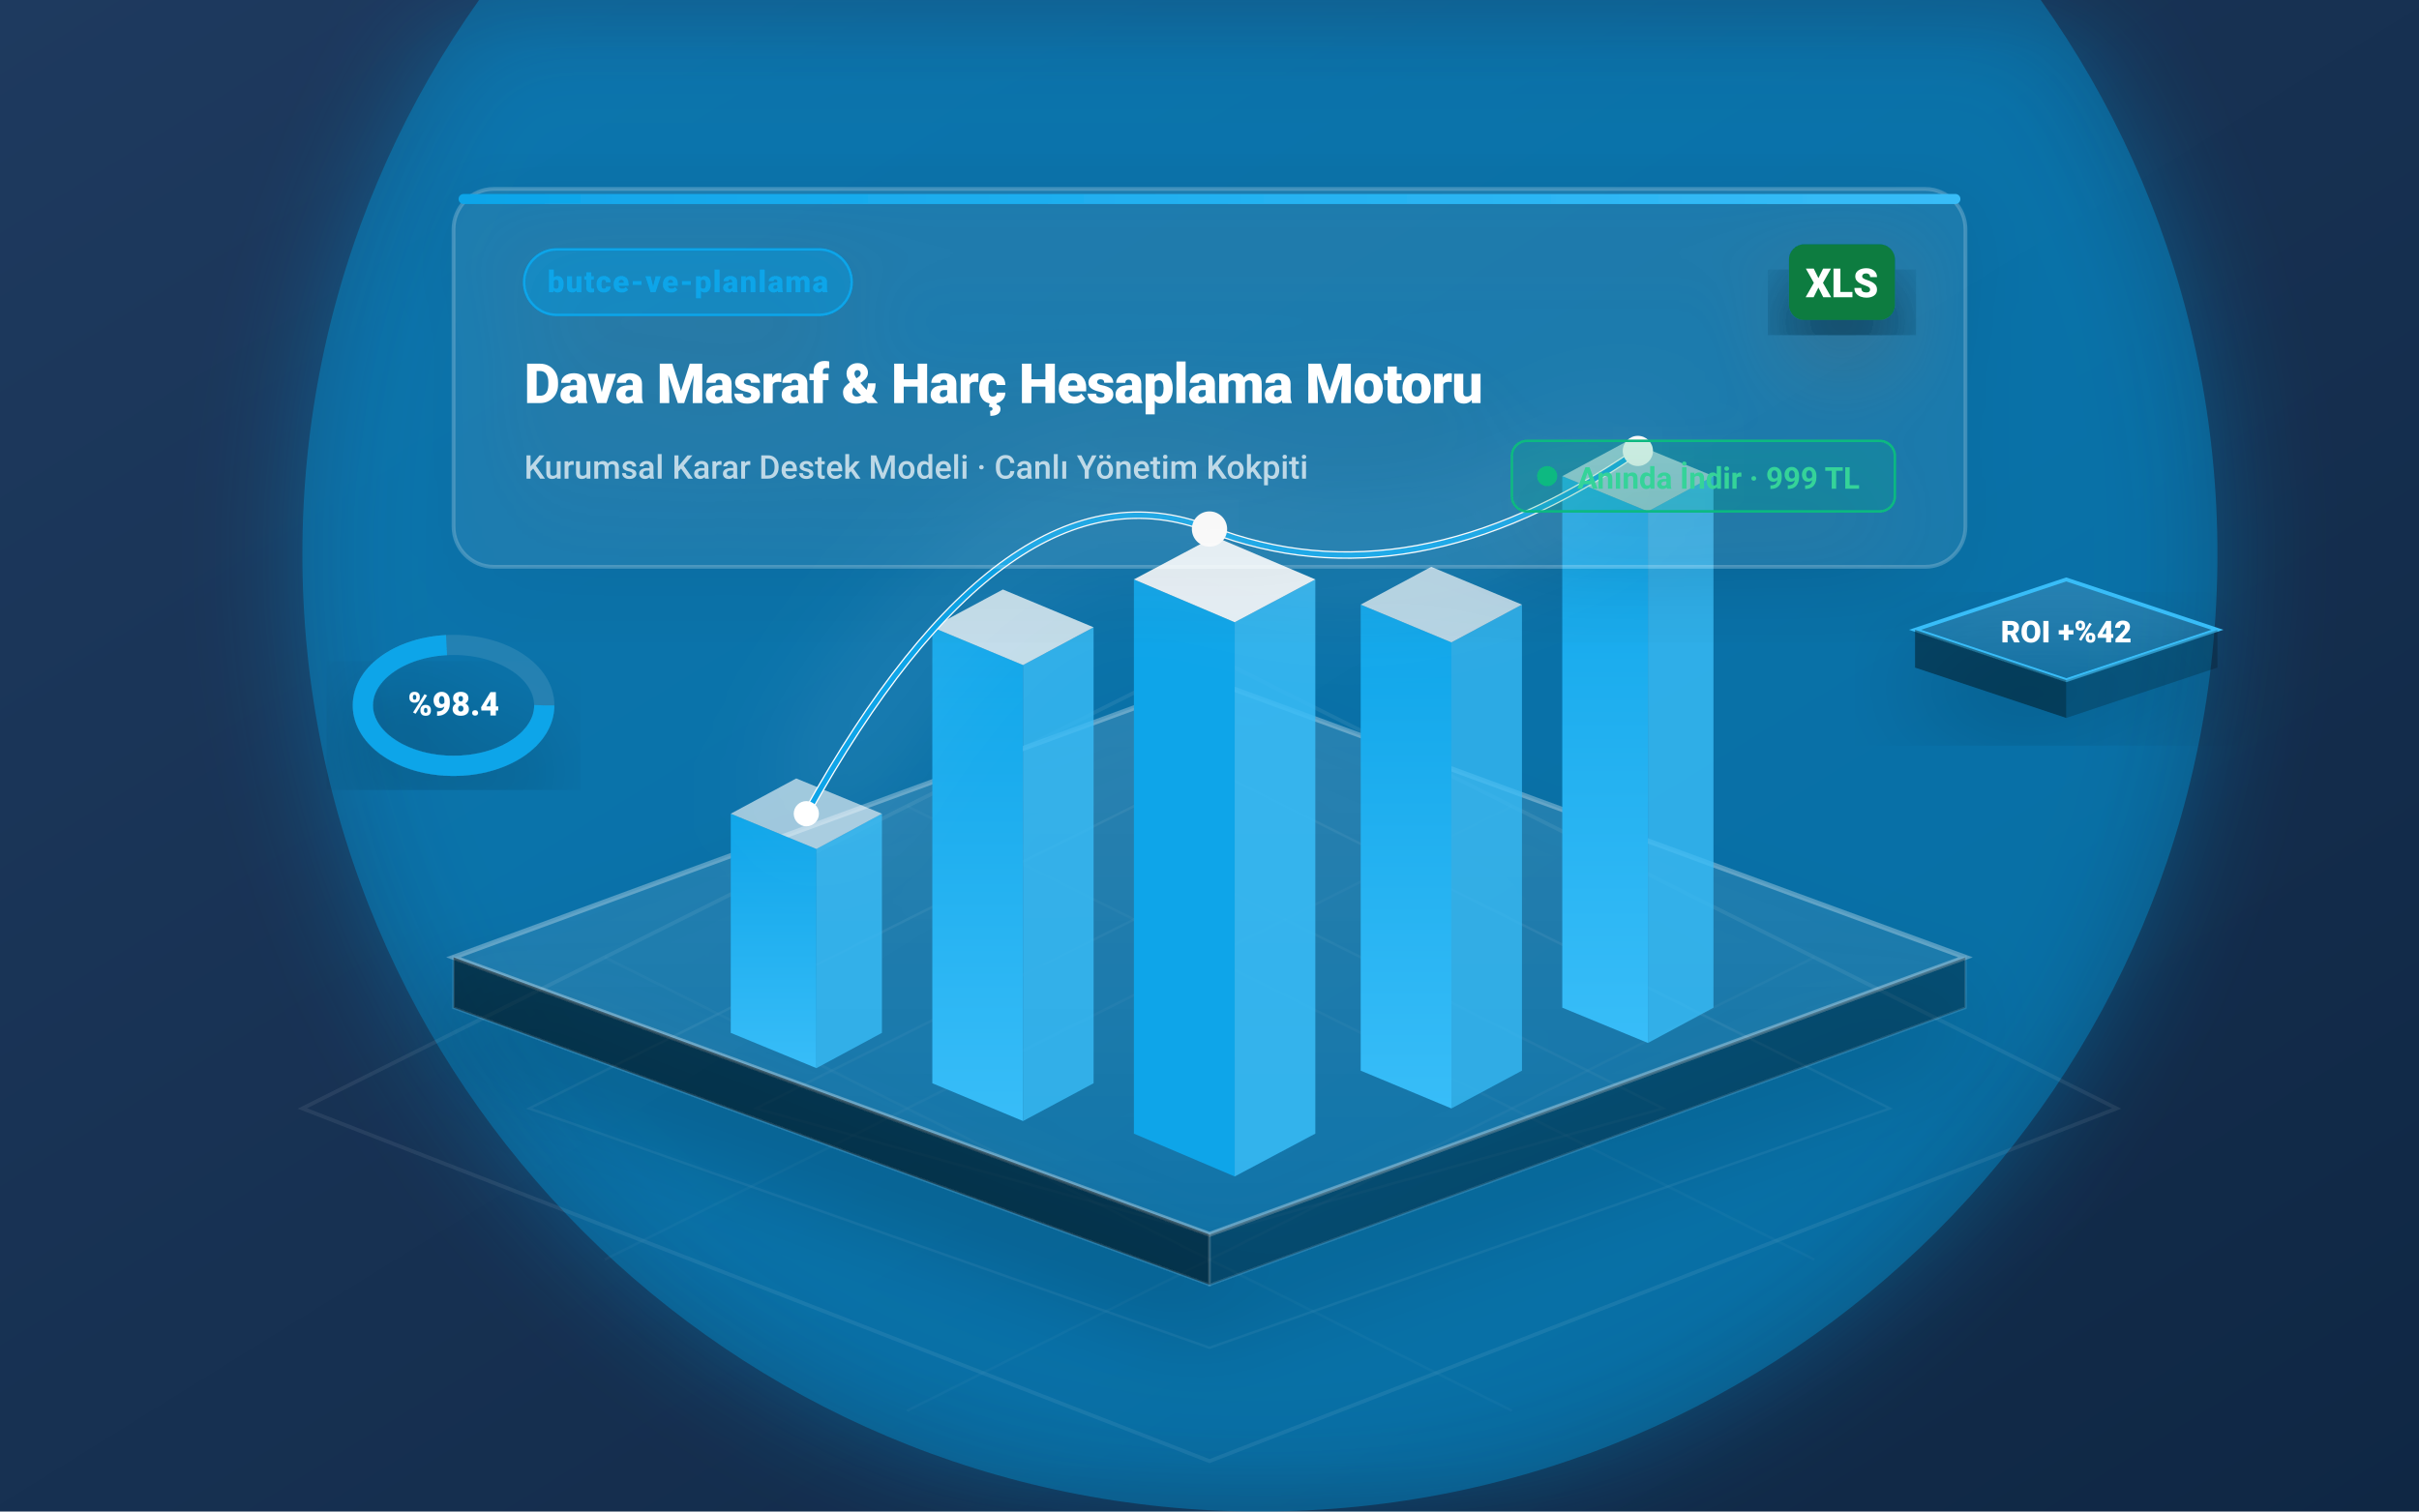
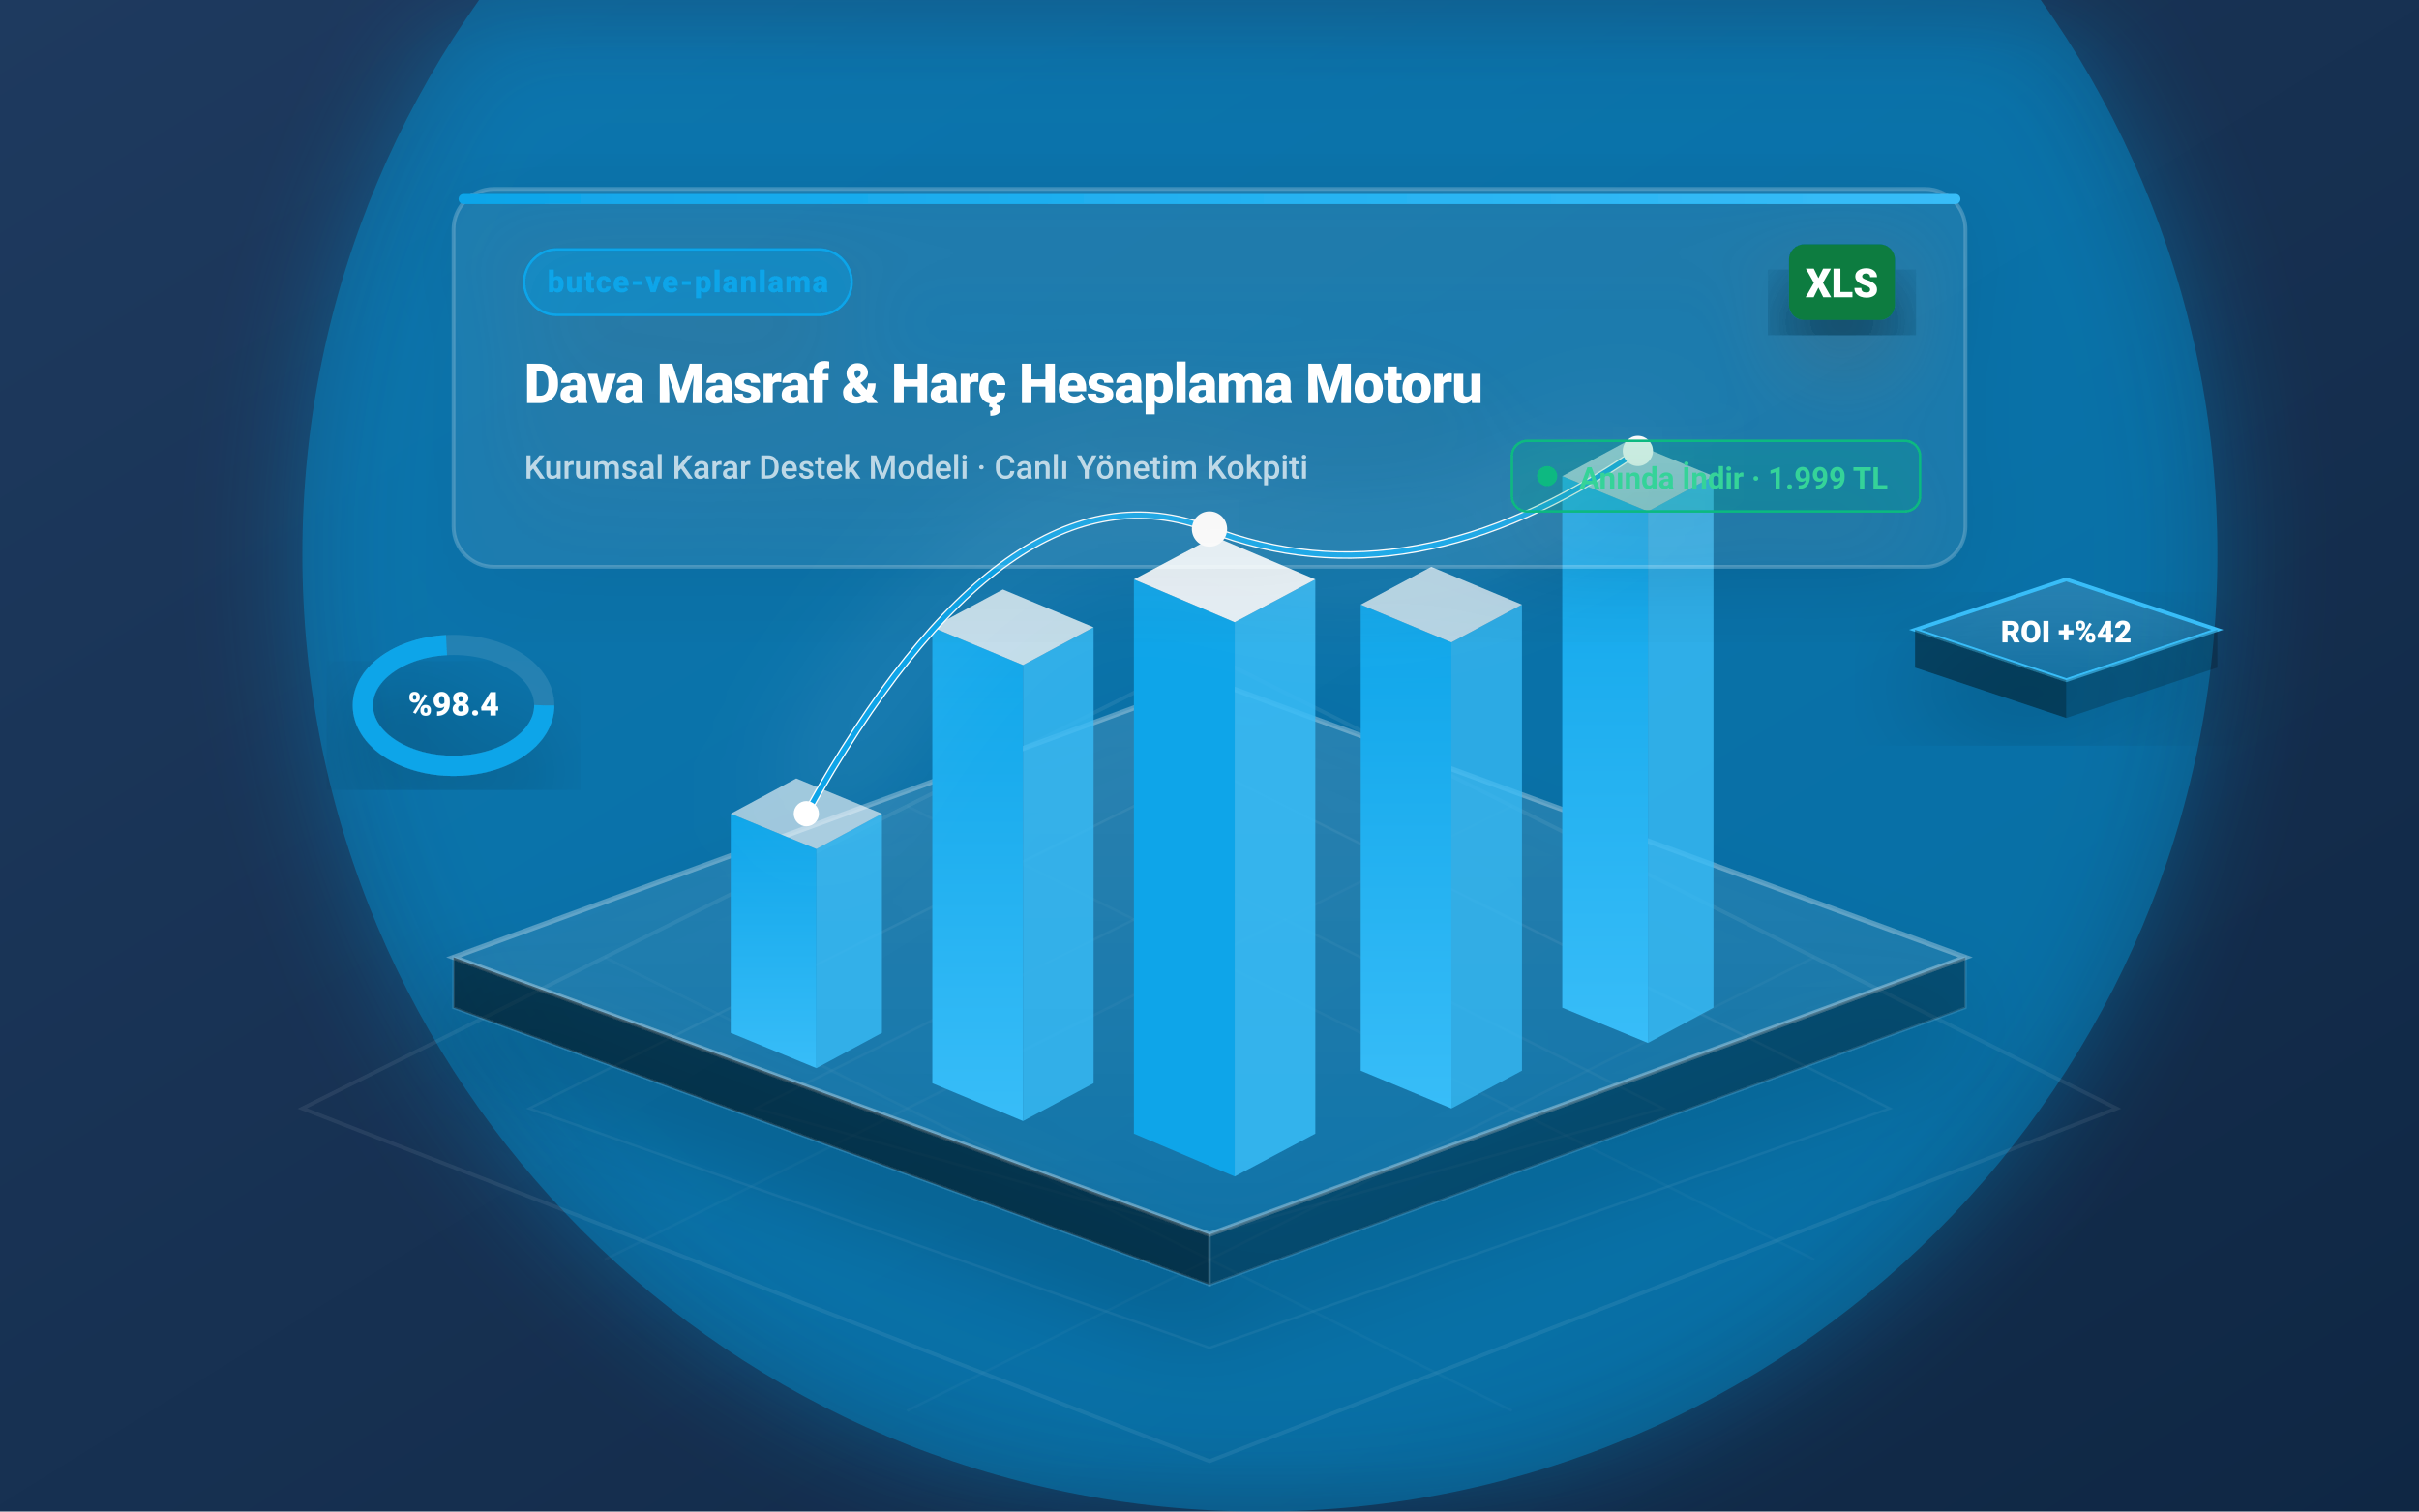
<svg xmlns="http://www.w3.org/2000/svg" viewBox="0 0 960 600" width="100%" height="100%">
  <defs>
    <linearGradient id="bgGrad_dava-masraf-harc-hesaplama" x1="0%" y1="0%" x2="100%" y2="100%">
      <stop offset="0%" stop-color="#1e3a5f" />
      <stop offset="100%" stop-color="#0f2744" />
    </linearGradient>
    <linearGradient id="floorGrad_dava-masraf-harc-hesaplama" x1="0%" y1="0%" x2="0%" y2="100%">
      <stop offset="0%" stop-color="rgba(255,255,255,0.12)" />
      <stop offset="100%" stop-color="rgba(255,255,255,0.02)" />
    </linearGradient>
    <linearGradient id="accentGrad_dava-masraf-harc-hesaplama" x1="0%" y1="0%" x2="100%" y2="0%">
      <stop offset="0%" stop-color="#0ea5e9" />
      <stop offset="100%" stop-color="#38bdf8" />
    </linearGradient>
    <linearGradient id="barFront_dava-masraf-harc-hesaplama" x1="0%" y1="0%" x2="0%" y2="100%">
      <stop offset="0%" stop-color="#0ea5e9" />
      <stop offset="100%" stop-color="#38bdf8" />
    </linearGradient>
    <linearGradient id="barSide_dava-masraf-harc-hesaplama" x1="0%" y1="0%" x2="100%" y2="0%">
      <stop offset="0%" stop-color="rgba(0,0,0,0.35)" />
      <stop offset="100%" stop-color="rgba(0,0,0,0.1)" />
    </linearGradient>
    <filter id="glow_dava-masraf-harc-hesaplama" x="-30%" y="-30%" width="160%" height="160%">
      <feGaussianBlur stdDeviation="22" result="blur" />
      <feComposite in="SourceGraphic" in2="blur" operator="over" />
    </filter>
    <filter id="shadow_dava-masraf-harc-hesaplama" x="-20%" y="-20%" width="140%" height="140%">
      <feDropShadow dx="0" dy="16" stdDeviation="18" flood-color="rgba(0,0,0,0.45)" />
    </filter>
  </defs>
  <rect width="960" height="600" fill="url(#bgGrad_dava-masraf-harc-hesaplama)" />
  <circle cx="500" cy="220" r="380" fill="rgba(14,165,233,0.35)" filter="url(#glow_dava-masraf-harc-hesaplama)" />
  <g opacity="0.18">
    <path d="M 120 440 L 480 260 L 840 440 L 480 580 Z" fill="none" stroke="rgba(255,255,255,0.4)" stroke-width="1.5" />
    <path d="M 210 440 L 480 305 L 750 440 L 480 535 Z" fill="none" stroke="rgba(255,255,255,0.3)" stroke-width="1" />
    <path d="M 300 440 L 480 350 L 660 440 L 480 490 Z" fill="none" stroke="rgba(255,255,255,0.2)" stroke-width="1" />
    <line x1="240" y1="380" x2="600" y2="560" stroke="rgba(255,255,255,0.15)" stroke-width="1" />
    <line x1="360" y1="320" x2="720" y2="500" stroke="rgba(255,255,255,0.15)" stroke-width="1" />
    <line x1="720" y1="380" x2="360" y2="560" stroke="rgba(255,255,255,0.15)" stroke-width="1" />
    <line x1="600" y1="320" x2="240" y2="500" stroke="rgba(255,255,255,0.15)" stroke-width="1" />
  </g>
  <g filter="url(#shadow_dava-masraf-harc-hesaplama)">
    <polygon points="480,270 780,380 480,490 180,380" fill="url(#floorGrad_dava-masraf-harc-hesaplama)" stroke="rgba(255,255,255,0.3)" stroke-width="2" />
    <polygon points="180,380 480,490 480,510 180,400" fill="rgba(0,0,0,0.5)" stroke="rgba(255,255,255,0.1)" stroke-width="1" />
    <polygon points="480,490 780,380 780,400 480,510" fill="rgba(0,0,0,0.3)" stroke="rgba(255,255,255,0.1)" stroke-width="1" />
  </g>
  <g transform="translate(290, 323)">
    <polygon points="0,87 34,101 34,14 0,0" fill="url(#barFront_dava-masraf-harc-hesaplama)" />
    <polygon points="34,101 60,87 60,0 34,14" fill="#38bdf8" opacity="0.8" />
    <polygon points="0,0 26,-14 60,0 34,14" fill="#ffffff" opacity="0.6" />
  </g>
  <g transform="translate(370, 249)">
    <polygon points="0,181 36,196 36,15 0,0" fill="url(#barFront_dava-masraf-harc-hesaplama)" />
    <polygon points="36,196 64,181 64,0 36,15" fill="#38bdf8" opacity="0.8" />
    <polygon points="0,0 28,-15 64,0 36,15" fill="#ffffff" opacity="0.75" />
  </g>
  <g transform="translate(450, 230)">
    <polygon points="0,220 40,237 40,17 0,0" fill="#0ea5e9" />
    <polygon points="40,237 72,220 72,0 40,17" fill="#38bdf8" opacity="0.85" />
    <polygon points="0,0 32,-17 72,0 40,17" fill="#ffffff" opacity="0.9" />
  </g>
  <g transform="translate(540, 240)">
    <polygon points="0,185 36,200 36,15 0,0" fill="url(#barFront_dava-masraf-harc-hesaplama)" />
    <polygon points="36,200 64,185 64,0 36,15" fill="#38bdf8" opacity="0.75" />
    <polygon points="0,0 28,-15 64,0 36,15" fill="#ffffff" opacity="0.7" />
  </g>
  <g transform="translate(620, 189)">
    <polygon points="0,211 34,225 34,14 0,0" fill="url(#barFront_dava-masraf-harc-hesaplama)" />
    <polygon points="34,225 60,211 60,0 34,14" fill="#38bdf8" opacity="0.8" />
    <polygon points="0,0 26,-14 60,0 34,14" fill="#ffffff" opacity="0.6" />
  </g>
  <path d="M 320 323 Q 400 179 480 210 T 650 179" fill="none" stroke="#ffffff" stroke-width="3" stroke-linecap="round" filter="url(#glow_dava-masraf-harc-hesaplama)" />
  <path d="M 320 323 Q 400 179 480 210 T 650 179" fill="none" stroke="#0ea5e9" stroke-width="2" stroke-linecap="round" />
  <circle cx="320" cy="323" r="5" fill="#ffffff" filter="url(#glow_dava-masraf-harc-hesaplama)" />
  <circle cx="480" cy="210" r="7" fill="#ffffff" filter="url(#glow_dava-masraf-harc-hesaplama)" />
  <circle cx="650" cy="179" r="6" fill="#ffffff" filter="url(#glow_dava-masraf-harc-hesaplama)" />
  <g transform="translate(180, 75)" filter="url(#shadow_dava-masraf-harc-hesaplama)">
    <rect width="600" height="150" rx="16" fill="rgba(255,255,255,0.06)" stroke="rgba(255,255,255,0.2)" stroke-width="1.5" backdrop-filter="blur(14px)" />
    <rect x="2" y="2" width="596" height="4" rx="2" fill="url(#accentGrad_dava-masraf-harc-hesaplama)" />
    <rect x="28" y="24" width="130" height="26" rx="13" fill="rgba(14,165,233,0.35)" stroke="#0ea5e9" stroke-width="1" />
    <text x="93" y="41" fill="#0ea5e9" font-family="-apple-system,BlinkMacSystemFont,Segoe UI,Roboto,sans-serif" font-size="12" font-weight="800" text-anchor="middle" letter-spacing="0.5">butce-ve-planlama</text>
    <g transform="translate(530, 22)">
      <rect width="42" height="30" rx="6" fill="#107c41" filter="url(#shadow_dava-masraf-harc-hesaplama)" />
      <text x="21" y="21" fill="#ffffff" font-family="-apple-system,BlinkMacSystemFont,Segoe UI,Roboto,sans-serif" font-size="16" font-weight="900" text-anchor="middle">XLS</text>
    </g>
    <text x="28" y="85" fill="#ffffff" font-family="-apple-system,BlinkMacSystemFont,Segoe UI,Roboto,sans-serif" font-size="22" font-weight="800" letter-spacing="-0.3">
      Dava Masraf &amp; Harç Hesaplama Motoru
    </text>
    <text x="28" y="115" fill="rgba(255,255,255,0.7)" font-family="-apple-system,BlinkMacSystemFont,Segoe UI,Roboto,sans-serif" font-size="13" font-weight="500">
      Kurumsal Karar Destek Modeli · Canlı Yönetim Kokpiti
    </text>
    <g transform="translate(420, 100)">
-       <rect width="152" height="28" rx="6" fill="rgba(16,185,129,0.18)" stroke="#10b981" stroke-width="1" />
+       <rect width="162" height="28" rx="6" fill="rgba(16,185,129,0.18)" stroke="#10b981" stroke-width="1" />
      <circle cx="14" cy="14" r="4" fill="#10b981" />
-       <text x="82" y="19" fill="#34d399" font-family="-apple-system,BlinkMacSystemFont,Segoe UI,Roboto,sans-serif" font-size="12" font-weight="700" text-anchor="middle">Anında İndir · 999 TL</text>
+       <text x="88" y="19" fill="#34d399" font-family="-apple-system,BlinkMacSystemFont,Segoe UI,Roboto,sans-serif" font-size="12" font-weight="700" text-anchor="middle">Anında İndir · 1.999 TL</text>
    </g>
  </g>
  <g transform="translate(140, 240)" filter="url(#shadow_dava-masraf-harc-hesaplama)">
    <ellipse cx="40" cy="40" rx="36" ry="24" fill="none" stroke="rgba(255,255,255,0.1)" stroke-width="8" />
    <ellipse cx="40" cy="40" rx="36" ry="24" fill="none" stroke="#0ea5e9" stroke-width="8" stroke-dasharray="140 60" />
    <text x="40" y="44" fill="#ffffff" font-family="-apple-system,BlinkMacSystemFont,Segoe UI,Roboto,sans-serif" font-size="13" font-weight="800" text-anchor="middle">%98.4</text>
  </g>
  <g transform="translate(760, 230)" filter="url(#shadow_dava-masraf-harc-hesaplama)">
    <polygon points="0,20 60,0 120,20 60,40" fill="url(#floorGrad_dava-masraf-harc-hesaplama)" stroke="#38bdf8" stroke-width="1.5" />
    <polygon points="0,20 60,40 60,55 0,35" fill="rgba(0,0,0,0.4)" />
    <polygon points="60,40 120,20 120,35 60,55" fill="rgba(0,0,0,0.2)" />
    <text x="60" y="25" fill="#ffffff" font-family="-apple-system,BlinkMacSystemFont,Segoe UI,Roboto,sans-serif" font-size="12" font-weight="800" text-anchor="middle">ROI +%42</text>
  </g>
</svg>
